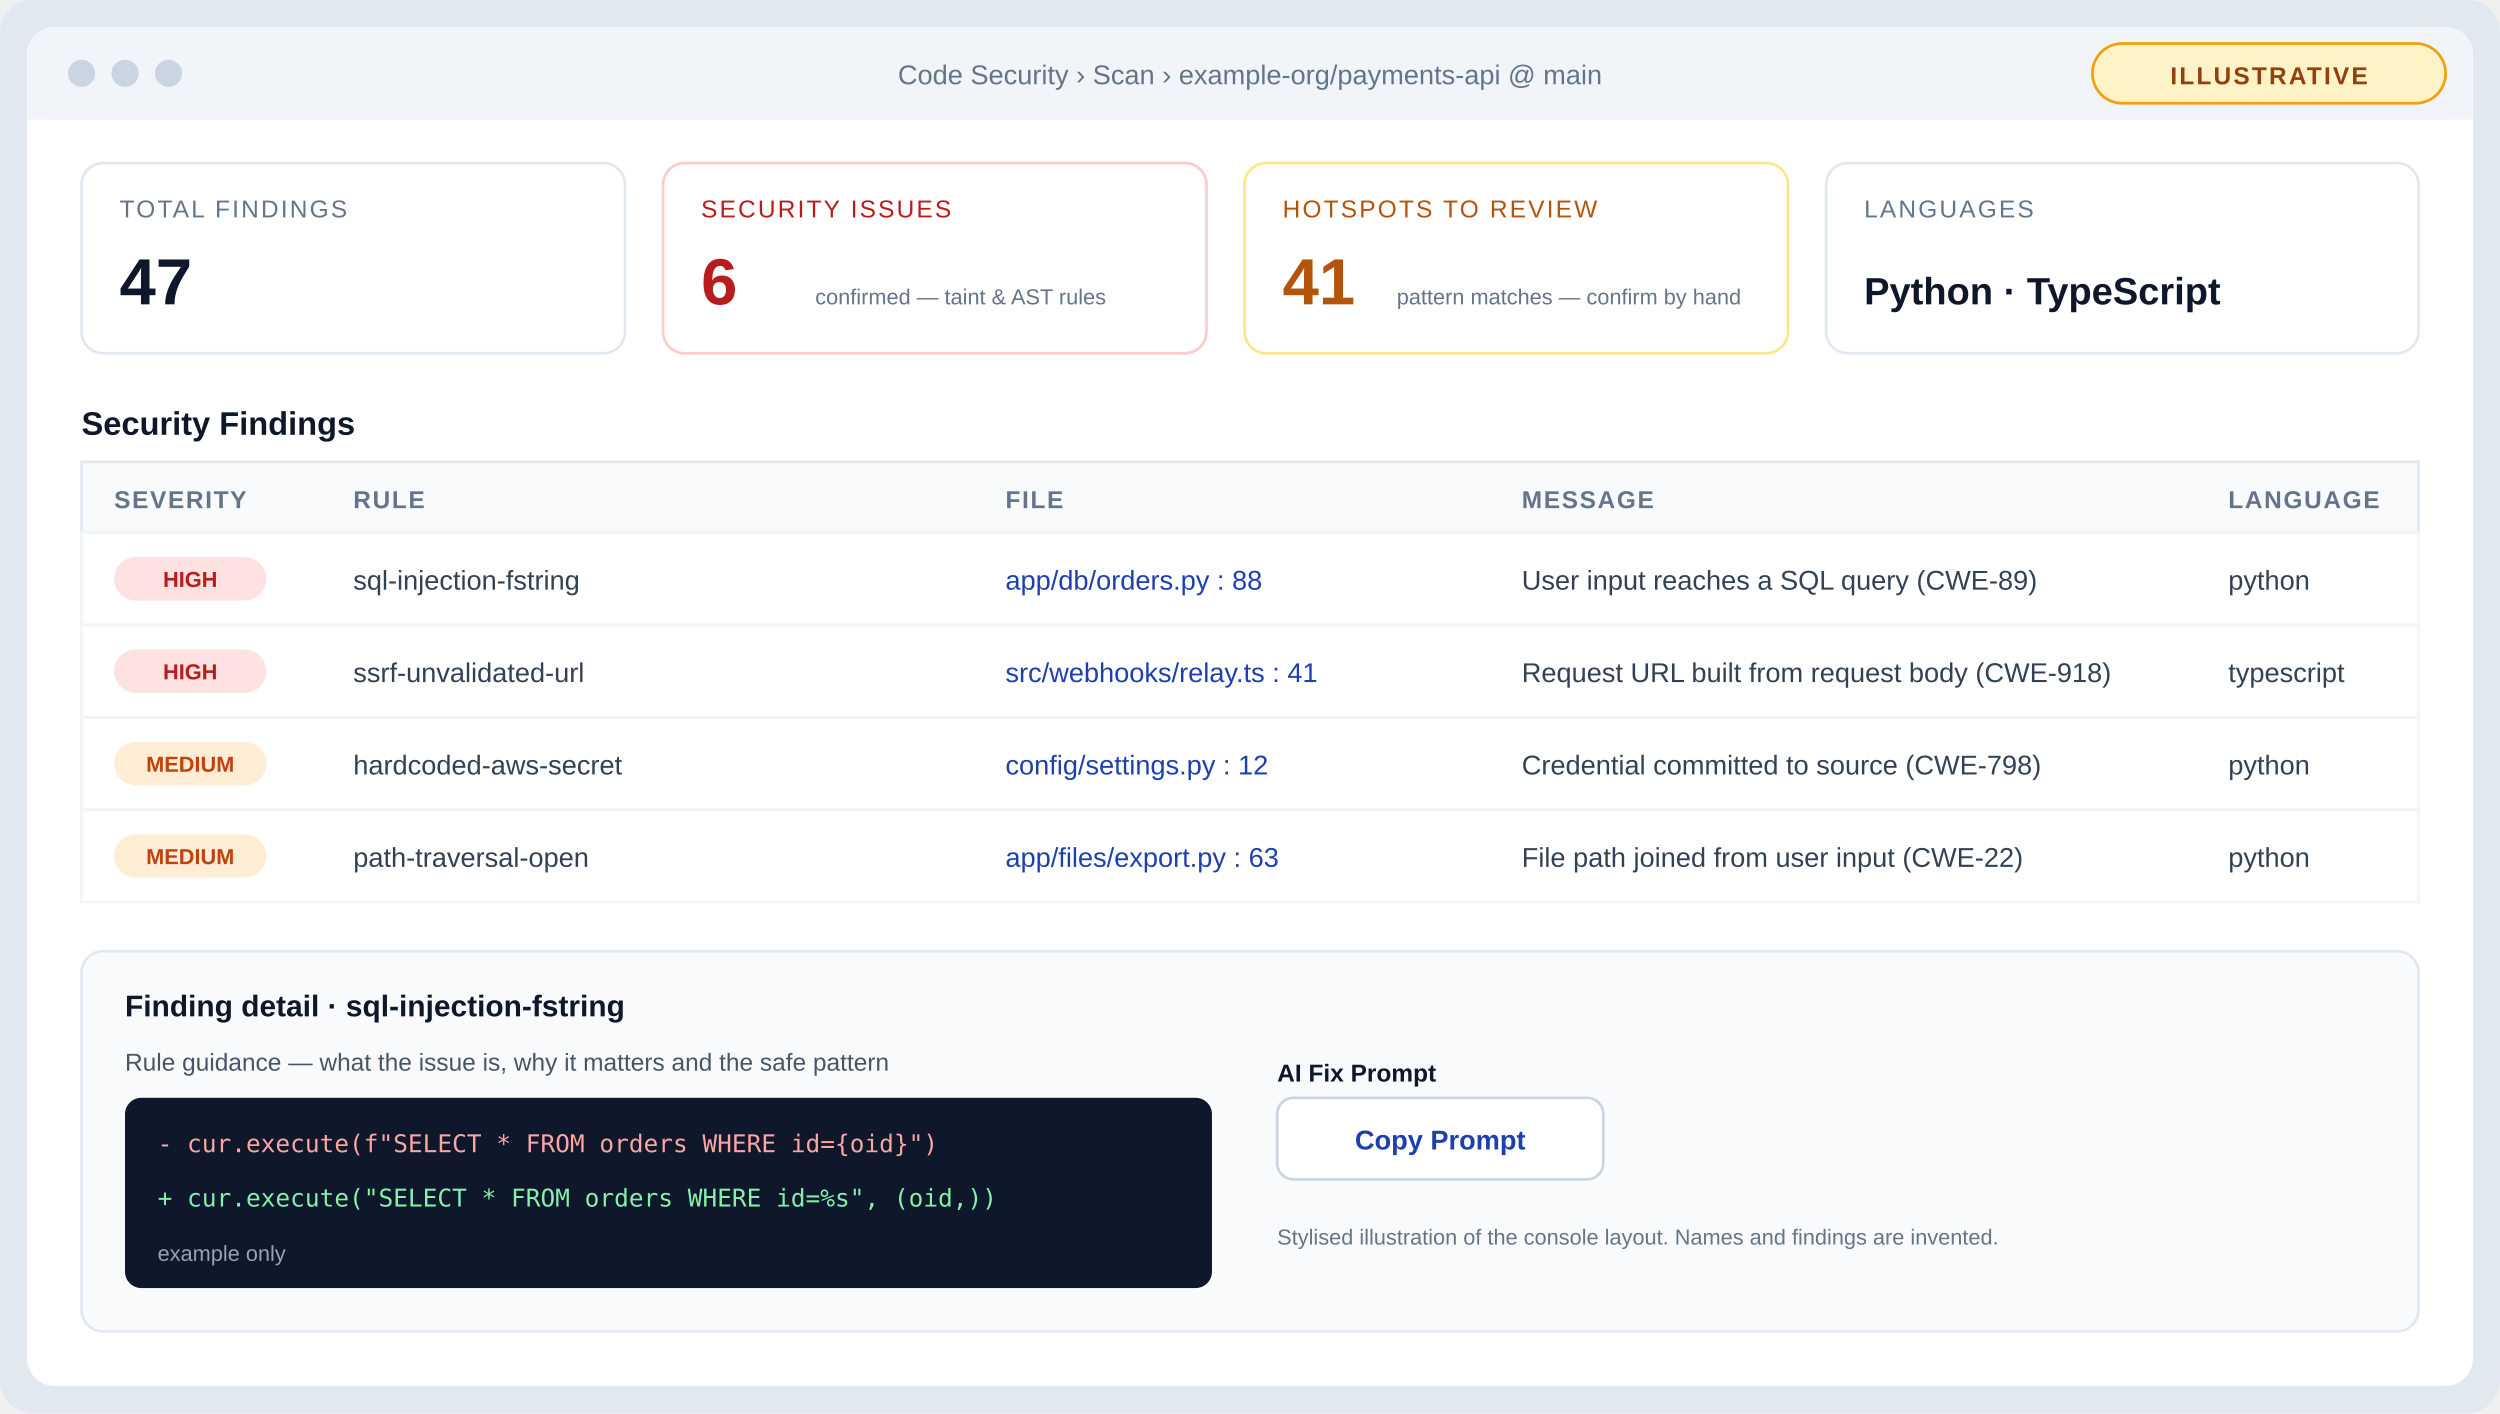
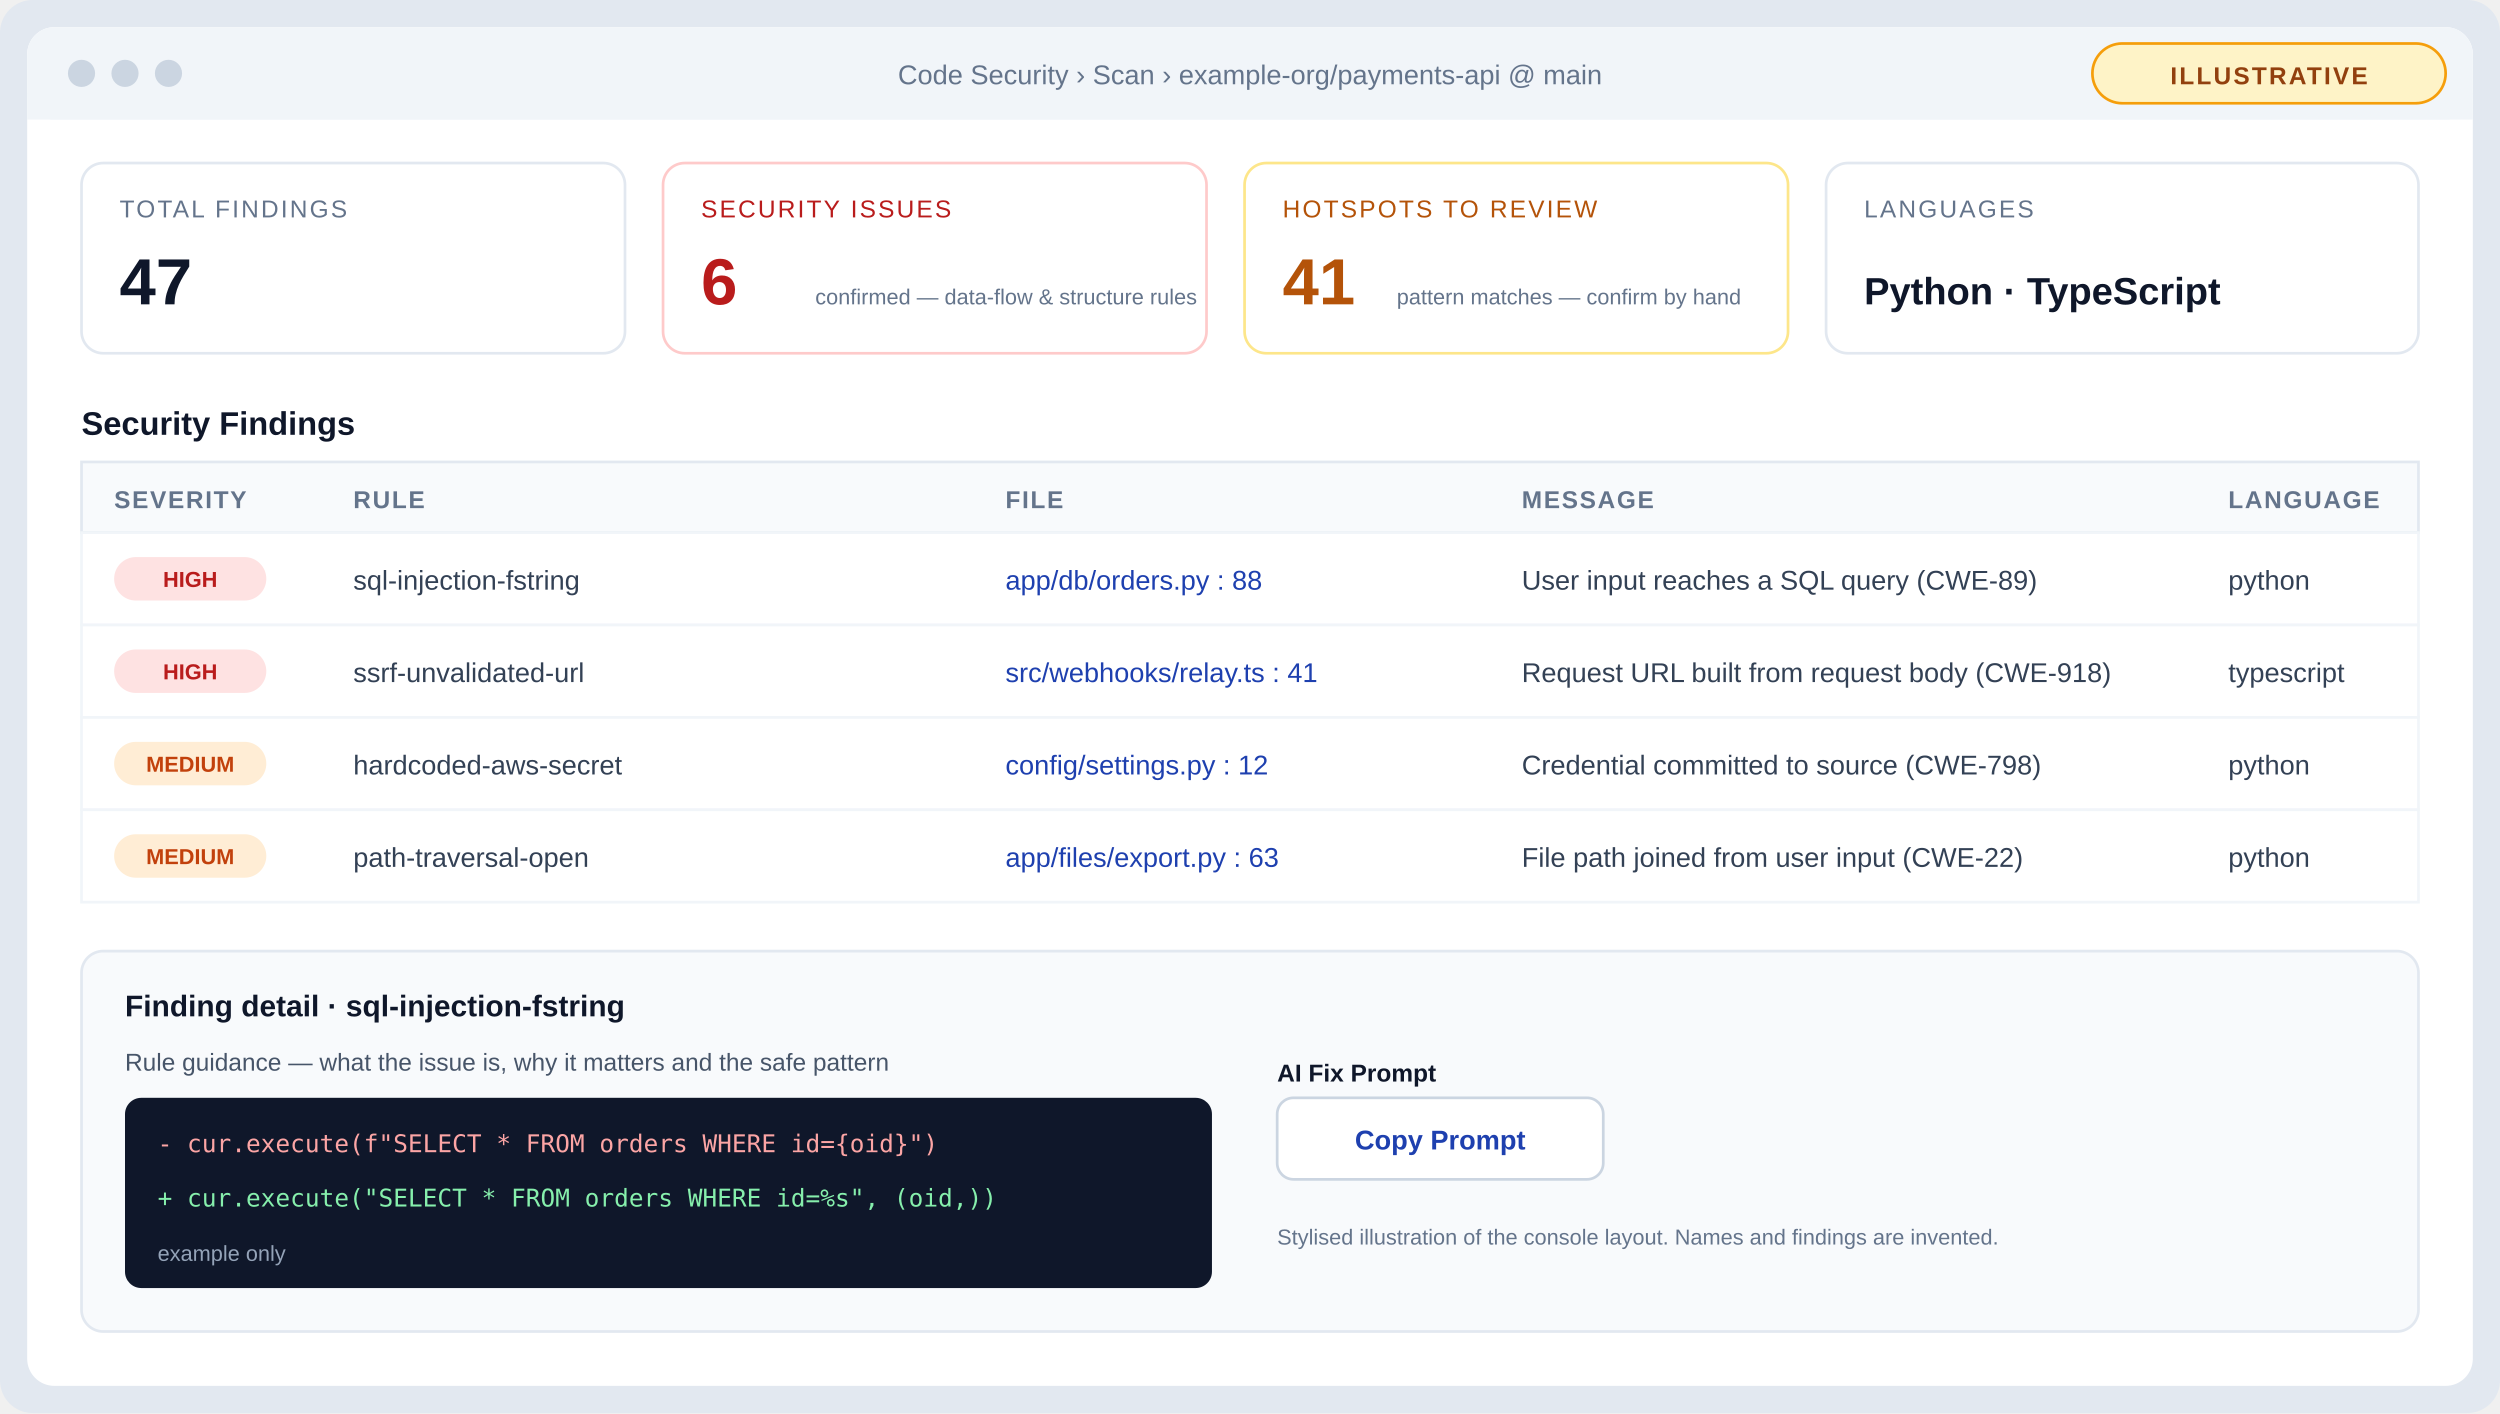
<svg xmlns="http://www.w3.org/2000/svg" viewBox="0 0 920 520" width="920" height="520" font-family="Arial, sans-serif" role="img" aria-labelledby="t d">
  <rect width="920" height="520" fill="#E2E8F0" rx="12" />
  <rect x="10" y="10" width="900" height="500" fill="#FFFFFF" rx="10" />
  <rect x="10" y="10" width="900" height="34" fill="#F1F5F9" rx="10" />
  <rect x="10" y="34" width="900" height="10" fill="#F1F5F9" />
  <circle cx="30" cy="27" r="5" fill="#CBD5E1" />
  <circle cx="46" cy="27" r="5" fill="#CBD5E1" />
  <circle cx="62" cy="27" r="5" fill="#CBD5E1" />
  <text x="460" y="31" text-anchor="middle" font-size="10" fill="#64748B">Code Security  ›  Scan  ›  example-org/payments-api @ main</text>
  <rect x="770" y="16" width="130" height="22" fill="#FEF3C7" stroke="#F59E0B" rx="11" />
  <text x="835" y="31" text-anchor="middle" font-size="9" font-weight="700" fill="#92400E" letter-spacing="0.8">ILLUSTRATIVE</text>
  <g font-size="9" fill="#64748B">
    <rect x="30" y="60" width="200" height="70" fill="#FFFFFF" stroke="#E2E8F0" rx="8" />
    <text x="44" y="80" letter-spacing="0.8">TOTAL FINDINGS</text>
    <text x="44" y="112" font-size="24" font-weight="700" fill="#0F172A">47</text>
    <rect x="244" y="60" width="200" height="70" fill="#FFFFFF" stroke="#FECACA" rx="8" />
    <text x="258" y="80" letter-spacing="0.8" fill="#B91C1C">SECURITY ISSUES</text>
    <text x="258" y="112" font-size="24" font-weight="700" fill="#B91C1C">6</text>
-     <text x="300" y="112" font-size="8">confirmed — taint &amp; AST rules</text>
+     <text x="300" y="112" font-size="8">confirmed — data-flow &amp; structure rules</text>
    <rect x="458" y="60" width="200" height="70" fill="#FFFFFF" stroke="#FDE68A" rx="8" />
    <text x="472" y="80" letter-spacing="0.8" fill="#B45309">HOTSPOTS TO REVIEW</text>
    <text x="472" y="112" font-size="24" font-weight="700" fill="#B45309">41</text>
    <text x="514" y="112" font-size="8">pattern matches — confirm by hand</text>
    <rect x="672" y="60" width="218" height="70" fill="#FFFFFF" stroke="#E2E8F0" rx="8" />
    <text x="686" y="80" letter-spacing="0.8">LANGUAGES</text>
    <text x="686" y="112" font-size="14" font-weight="700" fill="#0F172A">Python · TypeScript</text>
  </g>
  <text x="30" y="160" font-size="12" font-weight="700" fill="#0F172A">Security Findings</text>
  <rect x="30" y="170" width="860" height="26" fill="#F8FAFC" stroke="#E2E8F0" />
  <g font-size="9" font-weight="700" fill="#64748B" letter-spacing="0.6">
    <text x="42" y="187">SEVERITY</text>
    <text x="130" y="187">RULE</text>
    <text x="370" y="187">FILE</text>
    <text x="560" y="187">MESSAGE</text>
    <text x="820" y="187">LANGUAGE</text>
  </g>
  <g font-size="10" fill="#334155">
    <rect x="30" y="196" width="860" height="34" fill="#FFFFFF" stroke="#F1F5F9" />
    <rect x="42" y="205" width="56" height="16" rx="8" fill="#FEE2E2" />
    <text x="70" y="216" text-anchor="middle" font-size="8" font-weight="700" fill="#B91C1C">HIGH</text>
    <text x="130" y="217">sql-injection-fstring</text>
    <text x="370" y="217" fill="#1E40AF">app/db/orders.py : 88</text>
    <text x="560" y="217">User input reaches a SQL query (CWE-89)</text>
    <text x="820" y="217">python</text>
    <rect x="30" y="230" width="860" height="34" fill="#FFFFFF" stroke="#F1F5F9" />
    <rect x="42" y="239" width="56" height="16" rx="8" fill="#FEE2E2" />
    <text x="70" y="250" text-anchor="middle" font-size="8" font-weight="700" fill="#B91C1C">HIGH</text>
    <text x="130" y="251">ssrf-unvalidated-url</text>
    <text x="370" y="251" fill="#1E40AF">src/webhooks/relay.ts : 41</text>
    <text x="560" y="251">Request URL built from request body (CWE-918)</text>
    <text x="820" y="251">typescript</text>
    <rect x="30" y="264" width="860" height="34" fill="#FFFFFF" stroke="#F1F5F9" />
    <rect x="42" y="273" width="56" height="16" rx="8" fill="#FFEDD5" />
    <text x="70" y="284" text-anchor="middle" font-size="8" font-weight="700" fill="#C2410C">MEDIUM</text>
    <text x="130" y="285">hardcoded-aws-secret</text>
    <text x="370" y="285" fill="#1E40AF">config/settings.py : 12</text>
    <text x="560" y="285">Credential committed to source (CWE-798)</text>
    <text x="820" y="285">python</text>
    <rect x="30" y="298" width="860" height="34" fill="#FFFFFF" stroke="#F1F5F9" />
    <rect x="42" y="307" width="56" height="16" rx="8" fill="#FFEDD5" />
    <text x="70" y="318" text-anchor="middle" font-size="8" font-weight="700" fill="#C2410C">MEDIUM</text>
    <text x="130" y="319">path-traversal-open</text>
    <text x="370" y="319" fill="#1E40AF">app/files/export.py : 63</text>
    <text x="560" y="319">File path joined from user input (CWE-22)</text>
    <text x="820" y="319">python</text>
  </g>
  <rect x="30" y="350" width="860" height="140" fill="#F8FAFC" stroke="#E2E8F0" rx="8" />
  <text x="46" y="374" font-size="11" font-weight="700" fill="#0F172A">Finding detail  ·  sql-injection-fstring</text>
  <text x="46" y="394" font-size="9" fill="#475569">Rule guidance — what the issue is, why it matters and the safe pattern</text>
  <rect x="46" y="404" width="400" height="70" fill="#0F172A" rx="6" />
  <text x="58" y="424" font-size="9" fill="#FCA5A5" font-family="Menlo, monospace">- cur.execute(f"SELECT * FROM orders WHERE id={oid}")</text>
  <text x="58" y="444" font-size="9" fill="#86EFAC" font-family="Menlo, monospace">+ cur.execute("SELECT * FROM orders WHERE id=%s", (oid,))</text>
  <text x="58" y="464" font-size="8" fill="#94A3B8">example only</text>
  <text x="470" y="398" font-size="9" font-weight="700" fill="#0F172A">AI Fix Prompt</text>
  <rect x="470" y="404" width="120" height="30" fill="#FFFFFF" stroke="#CBD5E1" rx="6" />
  <text x="530" y="423" text-anchor="middle" font-size="10" font-weight="700" fill="#1E40AF">Copy Prompt</text>
  <text x="470" y="458" font-size="8" fill="#64748B">Stylised illustration of the console layout. Names and findings are invented.</text>
</svg>
